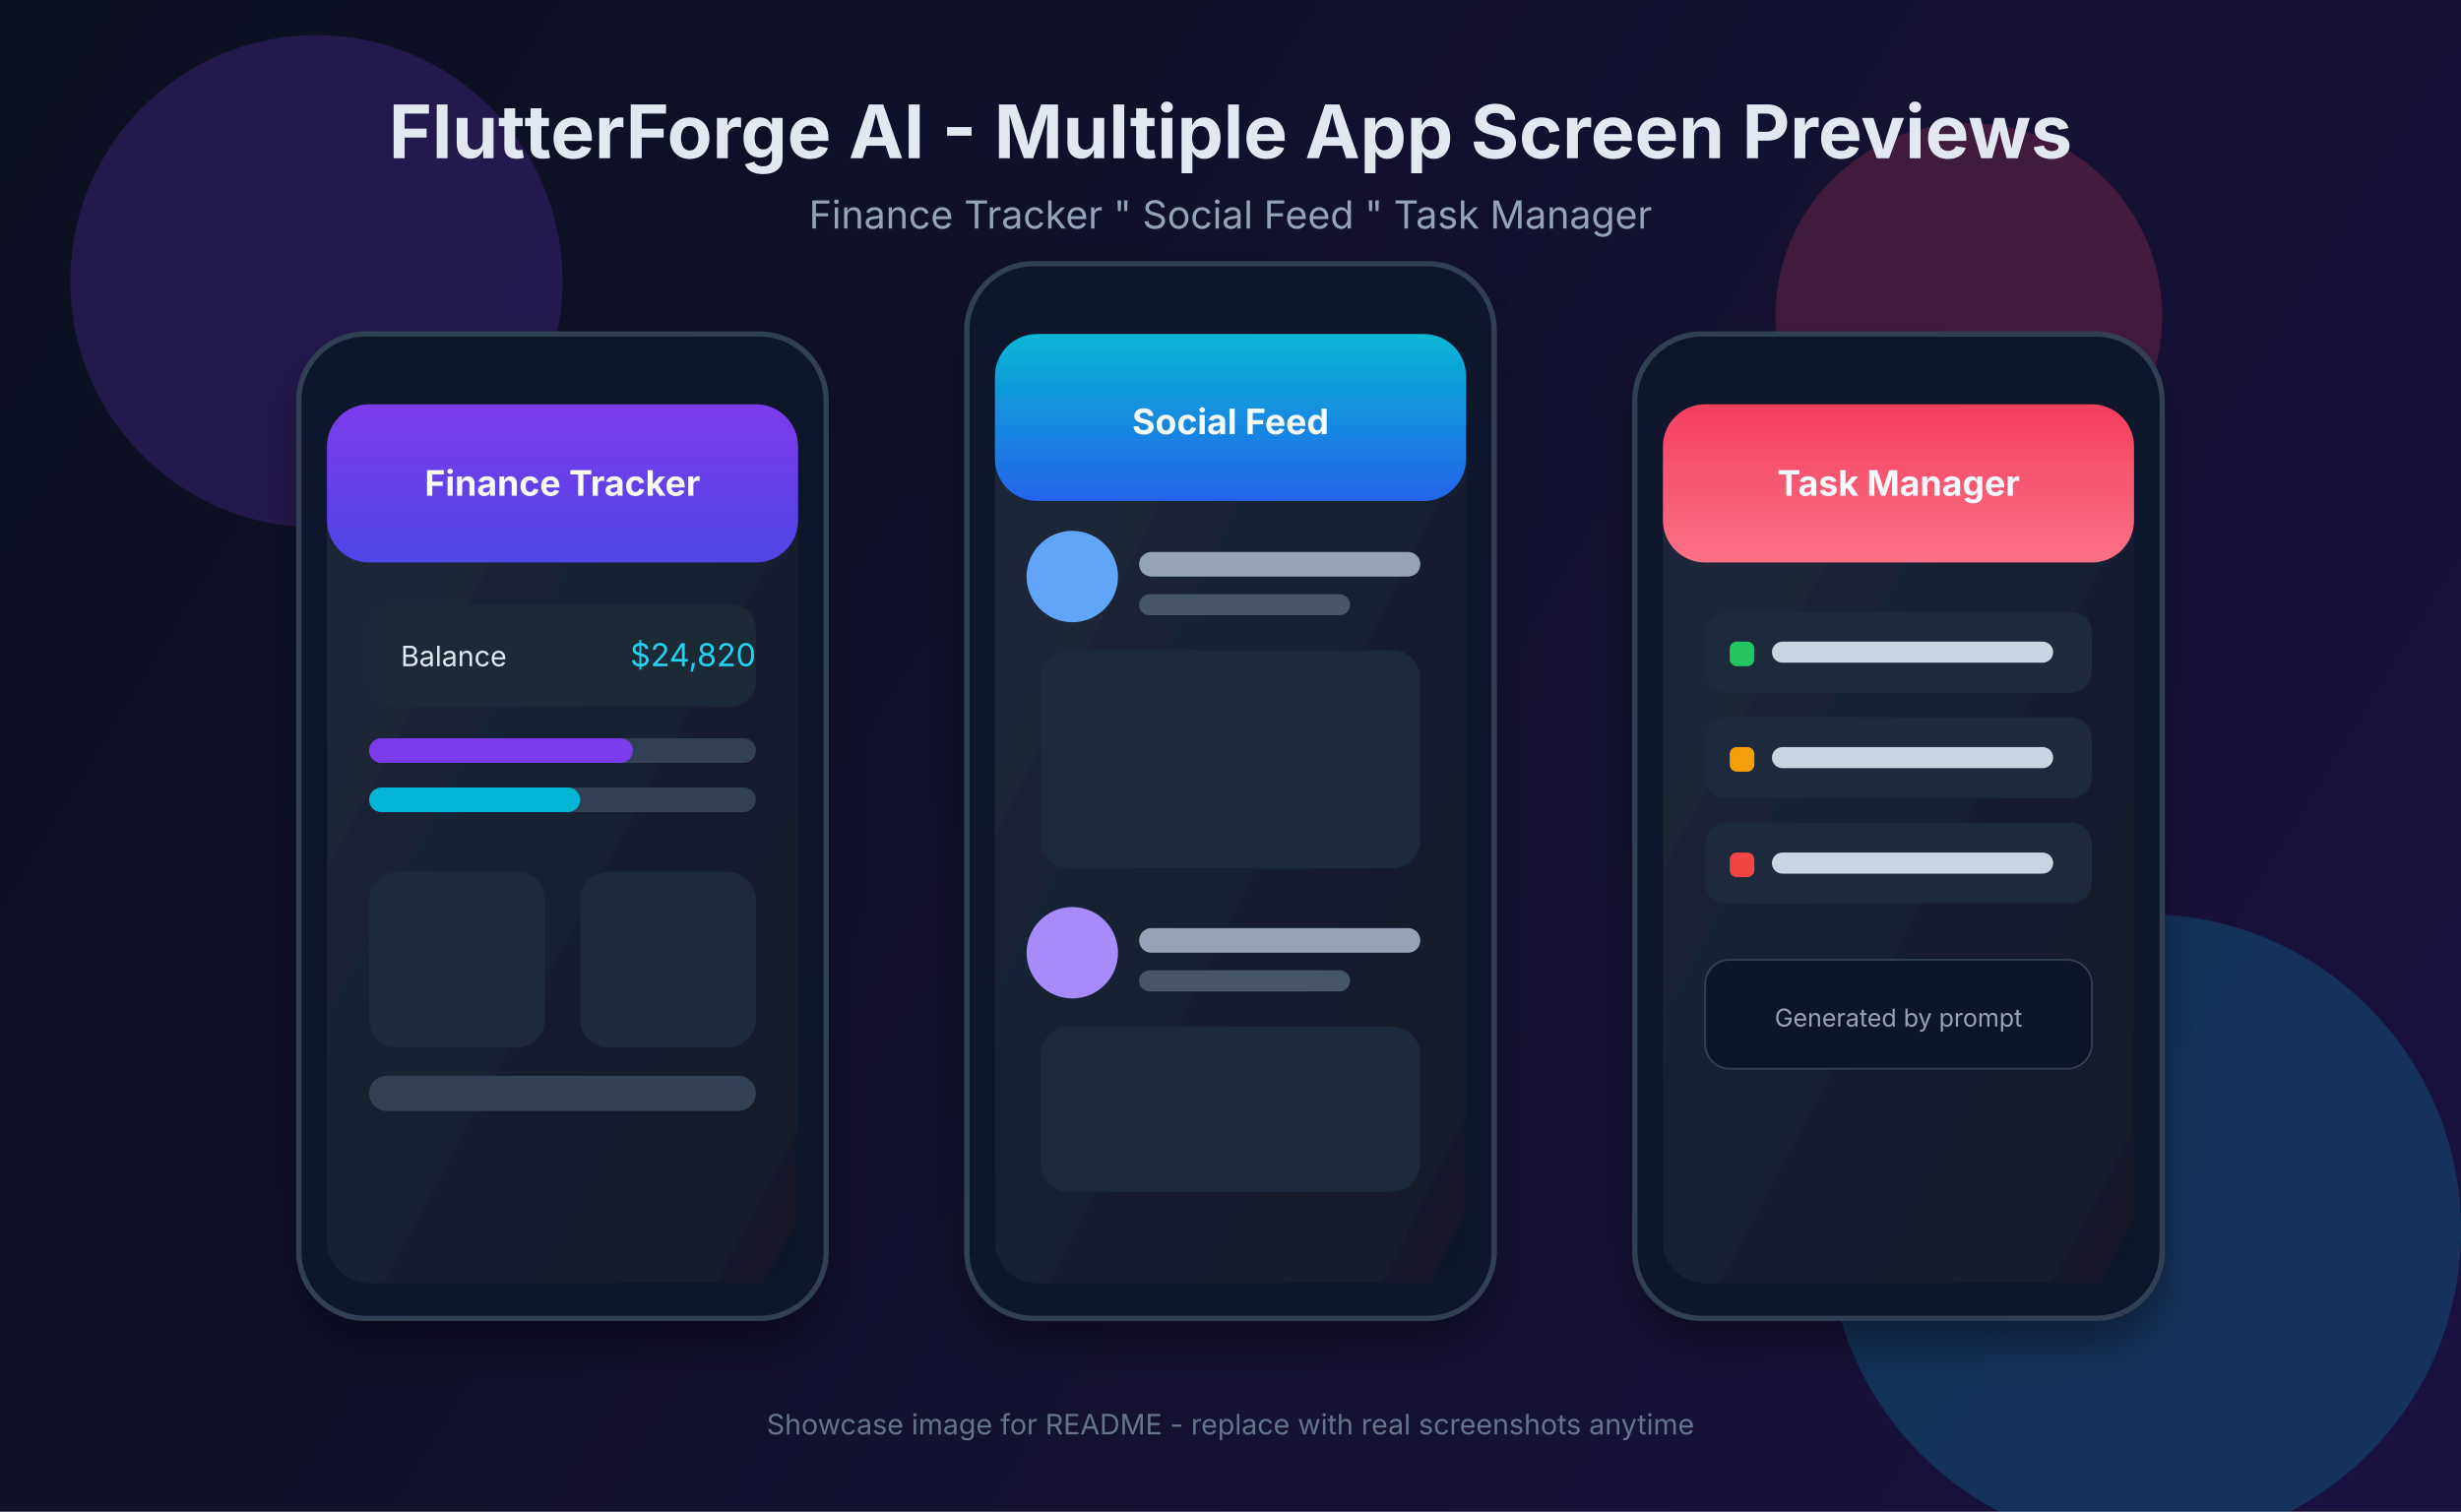
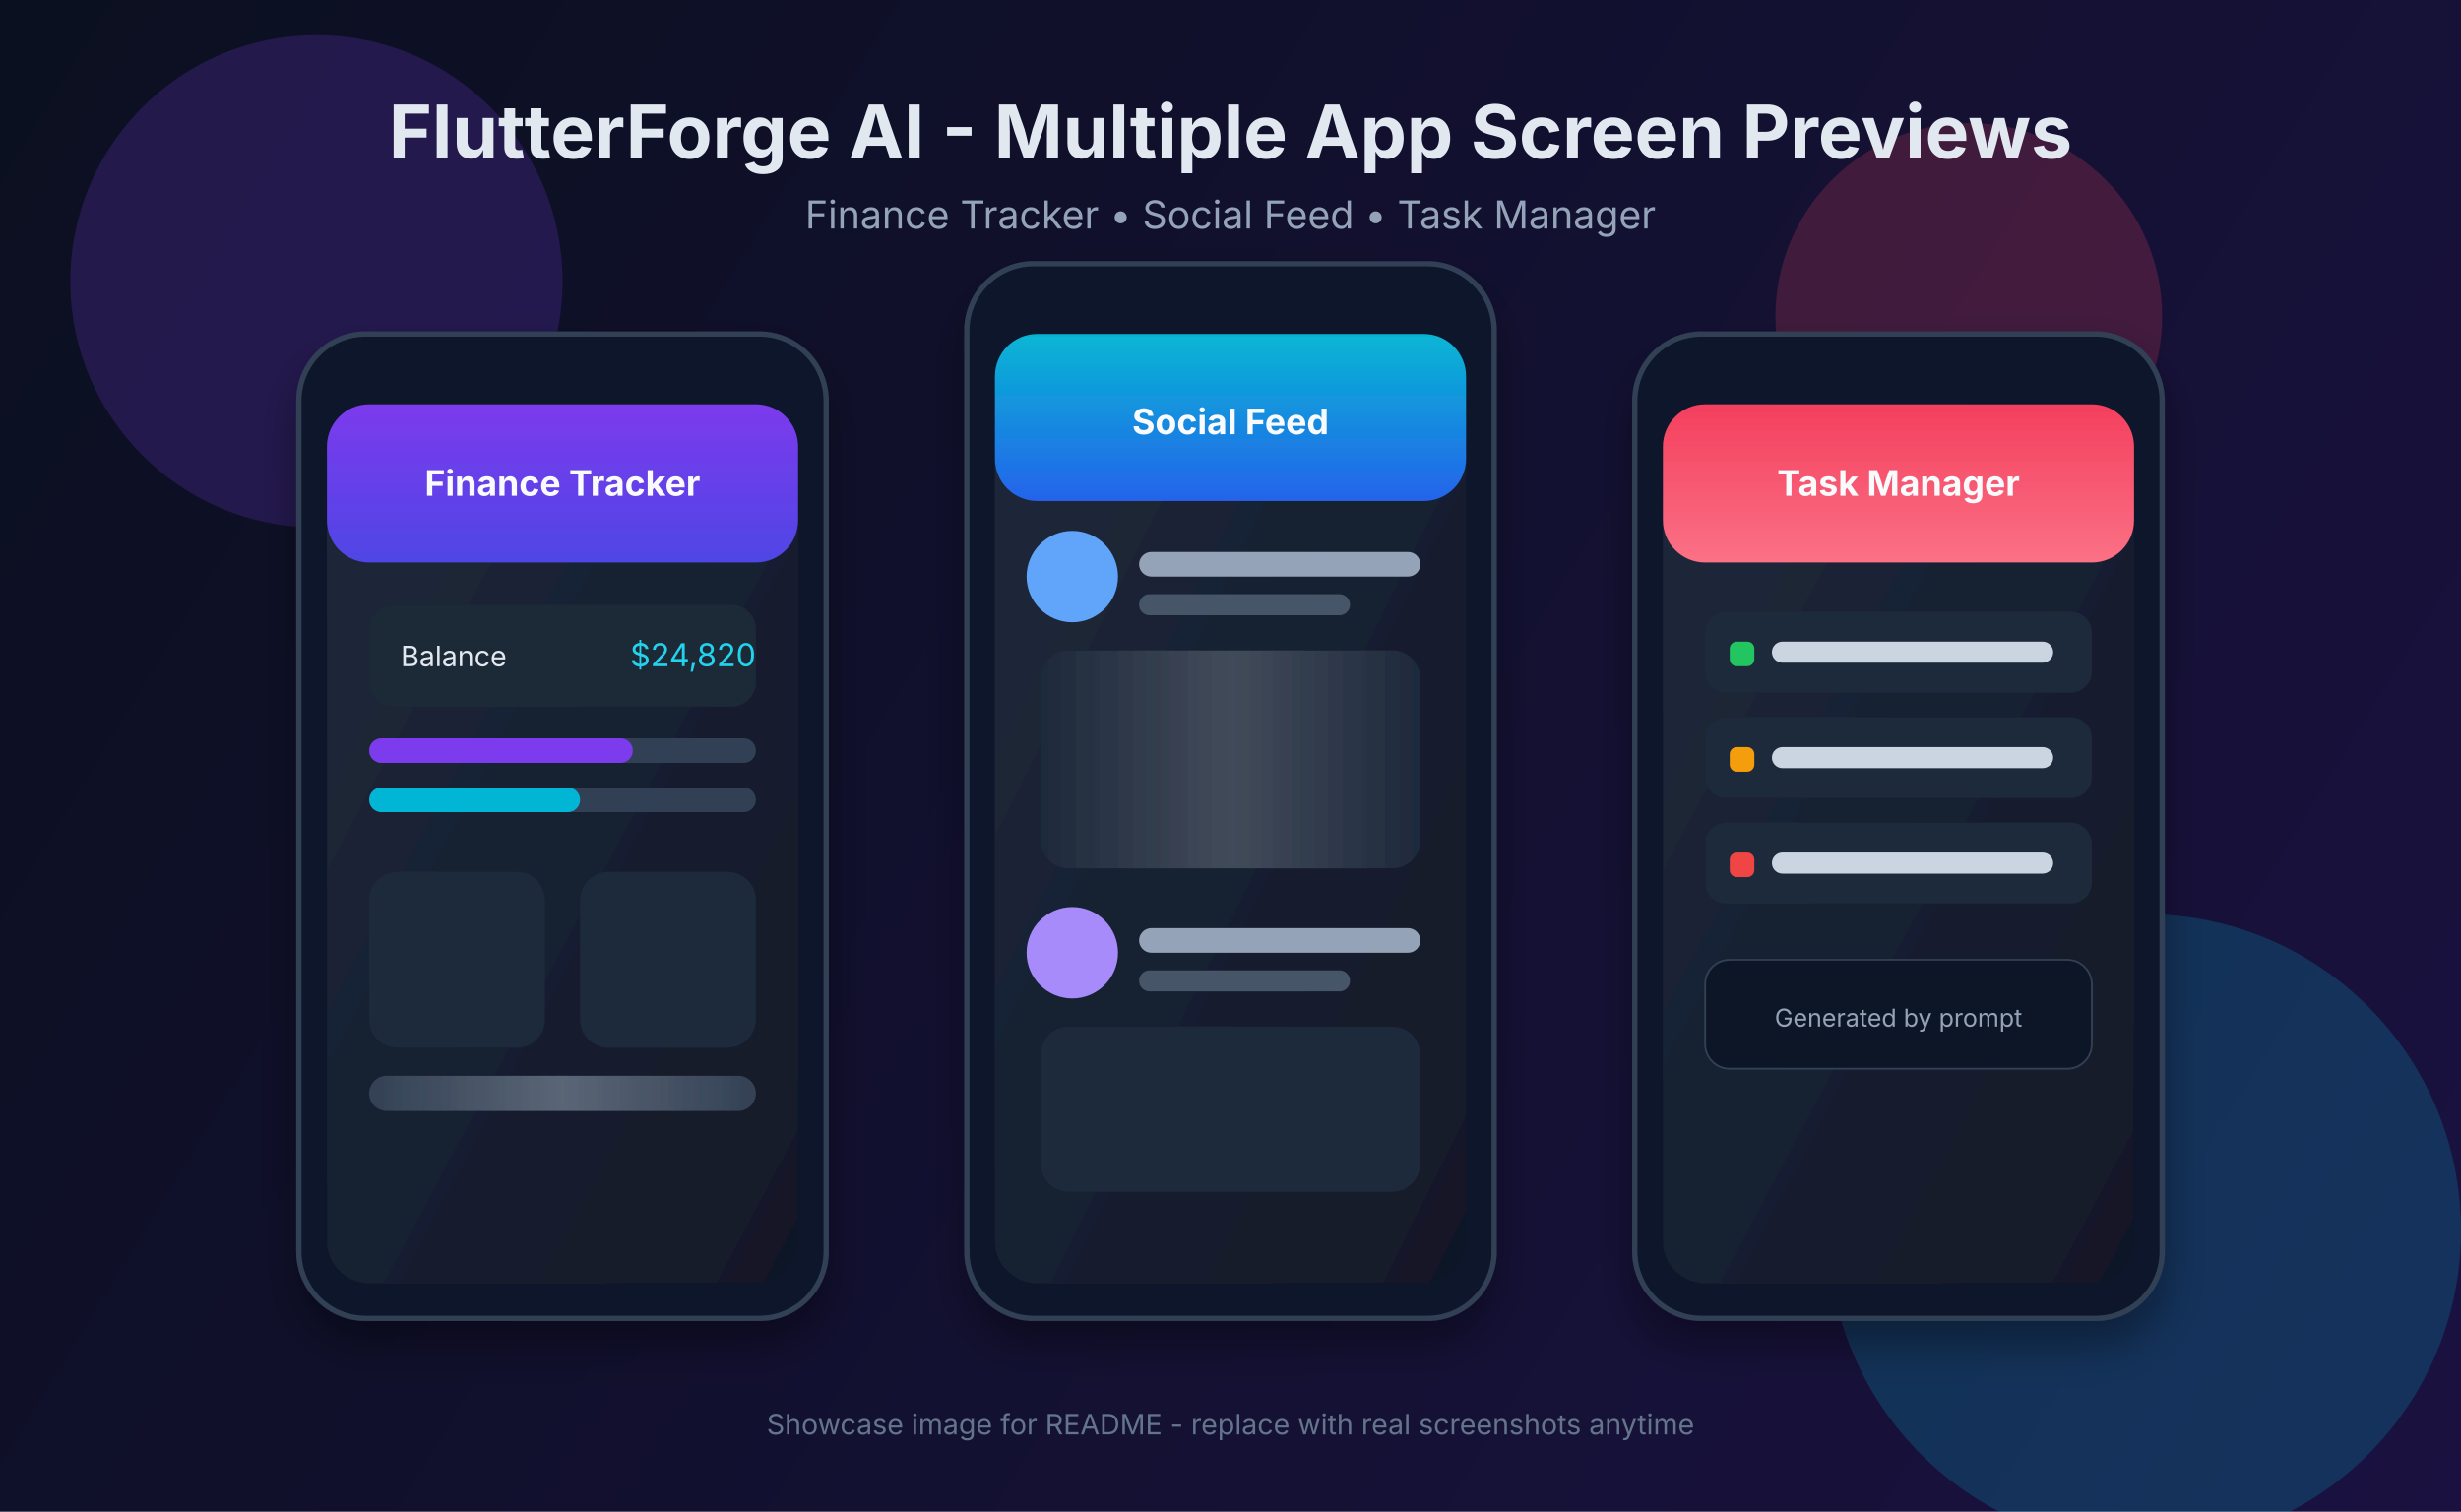
<svg xmlns="http://www.w3.org/2000/svg" width="1400" height="860" viewBox="0 0 1400 860" fill="none">
  <defs>
    <linearGradient id="bg" x1="0" y1="0" x2="1400" y2="860" gradientUnits="userSpaceOnUse">
      <stop stop-color="#0B1020" />
      <stop offset="1" stop-color="#1A1140" />
    </linearGradient>
    <linearGradient id="card" x1="0" y1="0" x2="1" y2="1">
      <stop stop-color="#1E293B" />
      <stop offset="1" stop-color="#111827" />
    </linearGradient>
    <linearGradient id="screen1" x1="0" y1="0" x2="0" y2="1">
      <stop stop-color="#7C3AED" />
      <stop offset="1" stop-color="#4F46E5" />
    </linearGradient>
    <linearGradient id="screen2" x1="0" y1="0" x2="0" y2="1">
      <stop stop-color="#06B6D4" />
      <stop offset="1" stop-color="#2563EB" />
    </linearGradient>
    <linearGradient id="screen3" x1="0" y1="0" x2="0" y2="1">
      <stop stop-color="#F43F5E" />
      <stop offset="1" stop-color="#FB7185" />
    </linearGradient>
    <filter id="shadow" x="-20%" y="-20%" width="140%" height="140%">
      <feDropShadow dx="0" dy="14" stdDeviation="12" flood-color="#000000" flood-opacity="0.35" />
    </filter>
+     <linearGradient id="shimmer" x1="0" y1="0" x2="1" y2="0">
+       <stop offset="0" stop-color="#FFFFFF" stop-opacity="0" />
+       <stop offset="0.5" stop-color="#FFFFFF" stop-opacity="0.35" />
+       <stop offset="1" stop-color="#FFFFFF" stop-opacity="0" />
+       <animateTransform attributeName="gradientTransform" type="translate" from="-1 0" to="1 0" dur="2.6s" repeatCount="indefinite" />
+     </linearGradient>
  </defs>
  <rect width="1400" height="860" fill="url(#bg)" />
  <g opacity="0.2">
    <circle cx="180" cy="160" r="140" fill="#7C3AED" />
    <circle cx="1220" cy="700" r="180" fill="#06B6D4" />
    <circle cx="1120" cy="180" r="110" fill="#F43F5E" />
+     <animate attributeName="opacity" values="0.16;0.28;0.16" dur="6s" repeatCount="indefinite" />
  </g>
  <text x="700" y="90" fill="#E2E8F0" font-family="Inter, Arial, sans-serif" font-size="42" font-weight="700" text-anchor="middle">
    FlutterForge AI - Multiple App Screen Previews
  </text>
  <text x="700" y="130" fill="#94A3B8" font-family="Inter, Arial, sans-serif" font-size="22" text-anchor="middle">
-     Finance Tracker " Social Feed " Task Manager
+     Finance Tracker • Social Feed • Task Manager
  </text>
  <g filter="url(#shadow)">
+     <animateTransform attributeName="transform" type="translate" values="0 0; 0 -5; 0 0" dur="4.8s" repeatCount="indefinite" />
    <rect x="170" y="190" width="300" height="560" rx="38" fill="#0F172A" stroke="#334155" stroke-width="3" />
    <rect x="186" y="230" width="268" height="500" rx="24" fill="url(#card)" />
    <rect x="186" y="230" width="268" height="90" rx="24" fill="url(#screen1)" />
    <text x="320" y="282" fill="#F8FAFC" font-family="Inter, Arial, sans-serif" font-size="20" font-weight="700" text-anchor="middle">Finance Tracker</text>
    <rect x="210" y="344" width="220" height="58" rx="14" fill="#1F2937" />
    <text x="228" y="379" fill="#E2E8F0" font-family="Inter, Arial, sans-serif" font-size="16">Balance</text>
    <text x="430" y="379" fill="#22D3EE" font-family="Inter, Arial, sans-serif" font-size="18" text-anchor="end">$24,820</text>
    <rect x="210" y="420" width="220" height="14" rx="7" fill="#334155" />
-     <rect x="210" y="420" width="150" height="14" rx="7" fill="#7C3AED" />
+     <rect x="210" y="420" width="150" height="14" rx="7" fill="#7C3AED">
+       <animate attributeName="width" values="110;168;110" dur="3.5s" repeatCount="indefinite" />
+     </rect>
    <rect x="210" y="448" width="220" height="14" rx="7" fill="#334155" />
-     <rect x="210" y="448" width="120" height="14" rx="7" fill="#06B6D4" />
+     <rect x="210" y="448" width="120" height="14" rx="7" fill="#06B6D4">
+       <animate attributeName="width" values="80;140;80" dur="3.5s" begin="0.4s" repeatCount="indefinite" />
+     </rect>
    <rect x="210" y="496" width="100" height="100" rx="16" fill="#1E293B" />
    <rect x="330" y="496" width="100" height="100" rx="16" fill="#1E293B" />
    <rect x="210" y="612" width="220" height="20" rx="10" fill="#334155" />
+     <rect x="210" y="612" width="220" height="20" rx="10" fill="url(#shimmer)" opacity="0.55" />
  </g>
  <g filter="url(#shadow)">
+     <animateTransform attributeName="transform" type="translate" values="0 0; 0 -8; 0 0" dur="4s" repeatCount="indefinite" />
    <rect x="550" y="150" width="300" height="600" rx="38" fill="#0F172A" stroke="#334155" stroke-width="3" />
    <rect x="566" y="190" width="268" height="540" rx="24" fill="url(#card)" />
    <rect x="566" y="190" width="268" height="95" rx="24" fill="url(#screen2)" />
    <text x="700" y="247" fill="#F8FAFC" font-family="Inter, Arial, sans-serif" font-size="20" font-weight="700" text-anchor="middle">Social Feed</text>
-     <circle cx="610" cy="328" r="26" fill="#60A5FA" />
+     <circle cx="610" cy="328" r="26" fill="#60A5FA">
+       <animate attributeName="r" values="24;28;24" dur="2.8s" repeatCount="indefinite" />
+     </circle>
    <rect x="648" y="314" width="160" height="14" rx="7" fill="#94A3B8" />
    <rect x="648" y="338" width="120" height="12" rx="6" fill="#475569" />
    <rect x="592" y="370" width="216" height="124" rx="16" fill="#1E293B" />
-     <circle cx="610" cy="542" r="26" fill="#A78BFA" />
+     <rect x="592" y="370" width="216" height="124" rx="16" fill="url(#shimmer)" opacity="0.45" />
+     <circle cx="610" cy="542" r="26" fill="#A78BFA">
+       <animate attributeName="r" values="25;29;25" dur="2.8s" begin="0.6s" repeatCount="indefinite" />
+     </circle>
    <rect x="648" y="528" width="160" height="14" rx="7" fill="#94A3B8" />
    <rect x="648" y="552" width="120" height="12" rx="6" fill="#475569" />
    <rect x="592" y="584" width="216" height="94" rx="16" fill="#1E293B" />
  </g>
  <g filter="url(#shadow)">
+     <animateTransform attributeName="transform" type="translate" values="0 0; 0 -4; 0 0" dur="5.2s" repeatCount="indefinite" />
    <rect x="930" y="190" width="300" height="560" rx="38" fill="#0F172A" stroke="#334155" stroke-width="3" />
    <rect x="946" y="230" width="268" height="500" rx="24" fill="url(#card)" />
    <rect x="946" y="230" width="268" height="90" rx="24" fill="url(#screen3)" />
    <text x="1080" y="282" fill="#F8FAFC" font-family="Inter, Arial, sans-serif" font-size="20" font-weight="700" text-anchor="middle">Task Manager</text>
    <rect x="970" y="348" width="220" height="46" rx="12" fill="#1E293B" />
-     <rect x="984" y="365" width="14" height="14" rx="4" fill="#22C55E" />
+     <rect x="984" y="365" width="14" height="14" rx="4" fill="#22C55E">
+       <animate attributeName="opacity" values="0.5;1;0.5" dur="2s" repeatCount="indefinite" />
+     </rect>
    <rect x="1008" y="365" width="160" height="12" rx="6" fill="#CBD5E1" />
    <rect x="970" y="408" width="220" height="46" rx="12" fill="#1E293B" />
-     <rect x="984" y="425" width="14" height="14" rx="4" fill="#F59E0B" />
+     <rect x="984" y="425" width="14" height="14" rx="4" fill="#F59E0B">
+       <animate attributeName="opacity" values="0.5;1;0.5" dur="2s" begin="0.5s" repeatCount="indefinite" />
+     </rect>
    <rect x="1008" y="425" width="160" height="12" rx="6" fill="#CBD5E1" />
    <rect x="970" y="468" width="220" height="46" rx="12" fill="#1E293B" />
-     <rect x="984" y="485" width="14" height="14" rx="4" fill="#EF4444" />
+     <rect x="984" y="485" width="14" height="14" rx="4" fill="#EF4444">
+       <animate attributeName="opacity" values="0.5;1;0.5" dur="2s" begin="1s" repeatCount="indefinite" />
+     </rect>
    <rect x="1008" y="485" width="160" height="12" rx="6" fill="#CBD5E1" />
    <rect x="970" y="546" width="220" height="62" rx="14" fill="#111827" stroke="#334155" />
    <text x="1080" y="584" fill="#94A3B8" font-family="Inter, Arial, sans-serif" font-size="14" text-anchor="middle">Generated by prompt</text>
  </g>
  <text x="700" y="816" fill="#64748B" font-family="Inter, Arial, sans-serif" font-size="16" text-anchor="middle">
    Showcase image for README - replace with real screenshots anytime
  </text>
</svg>
